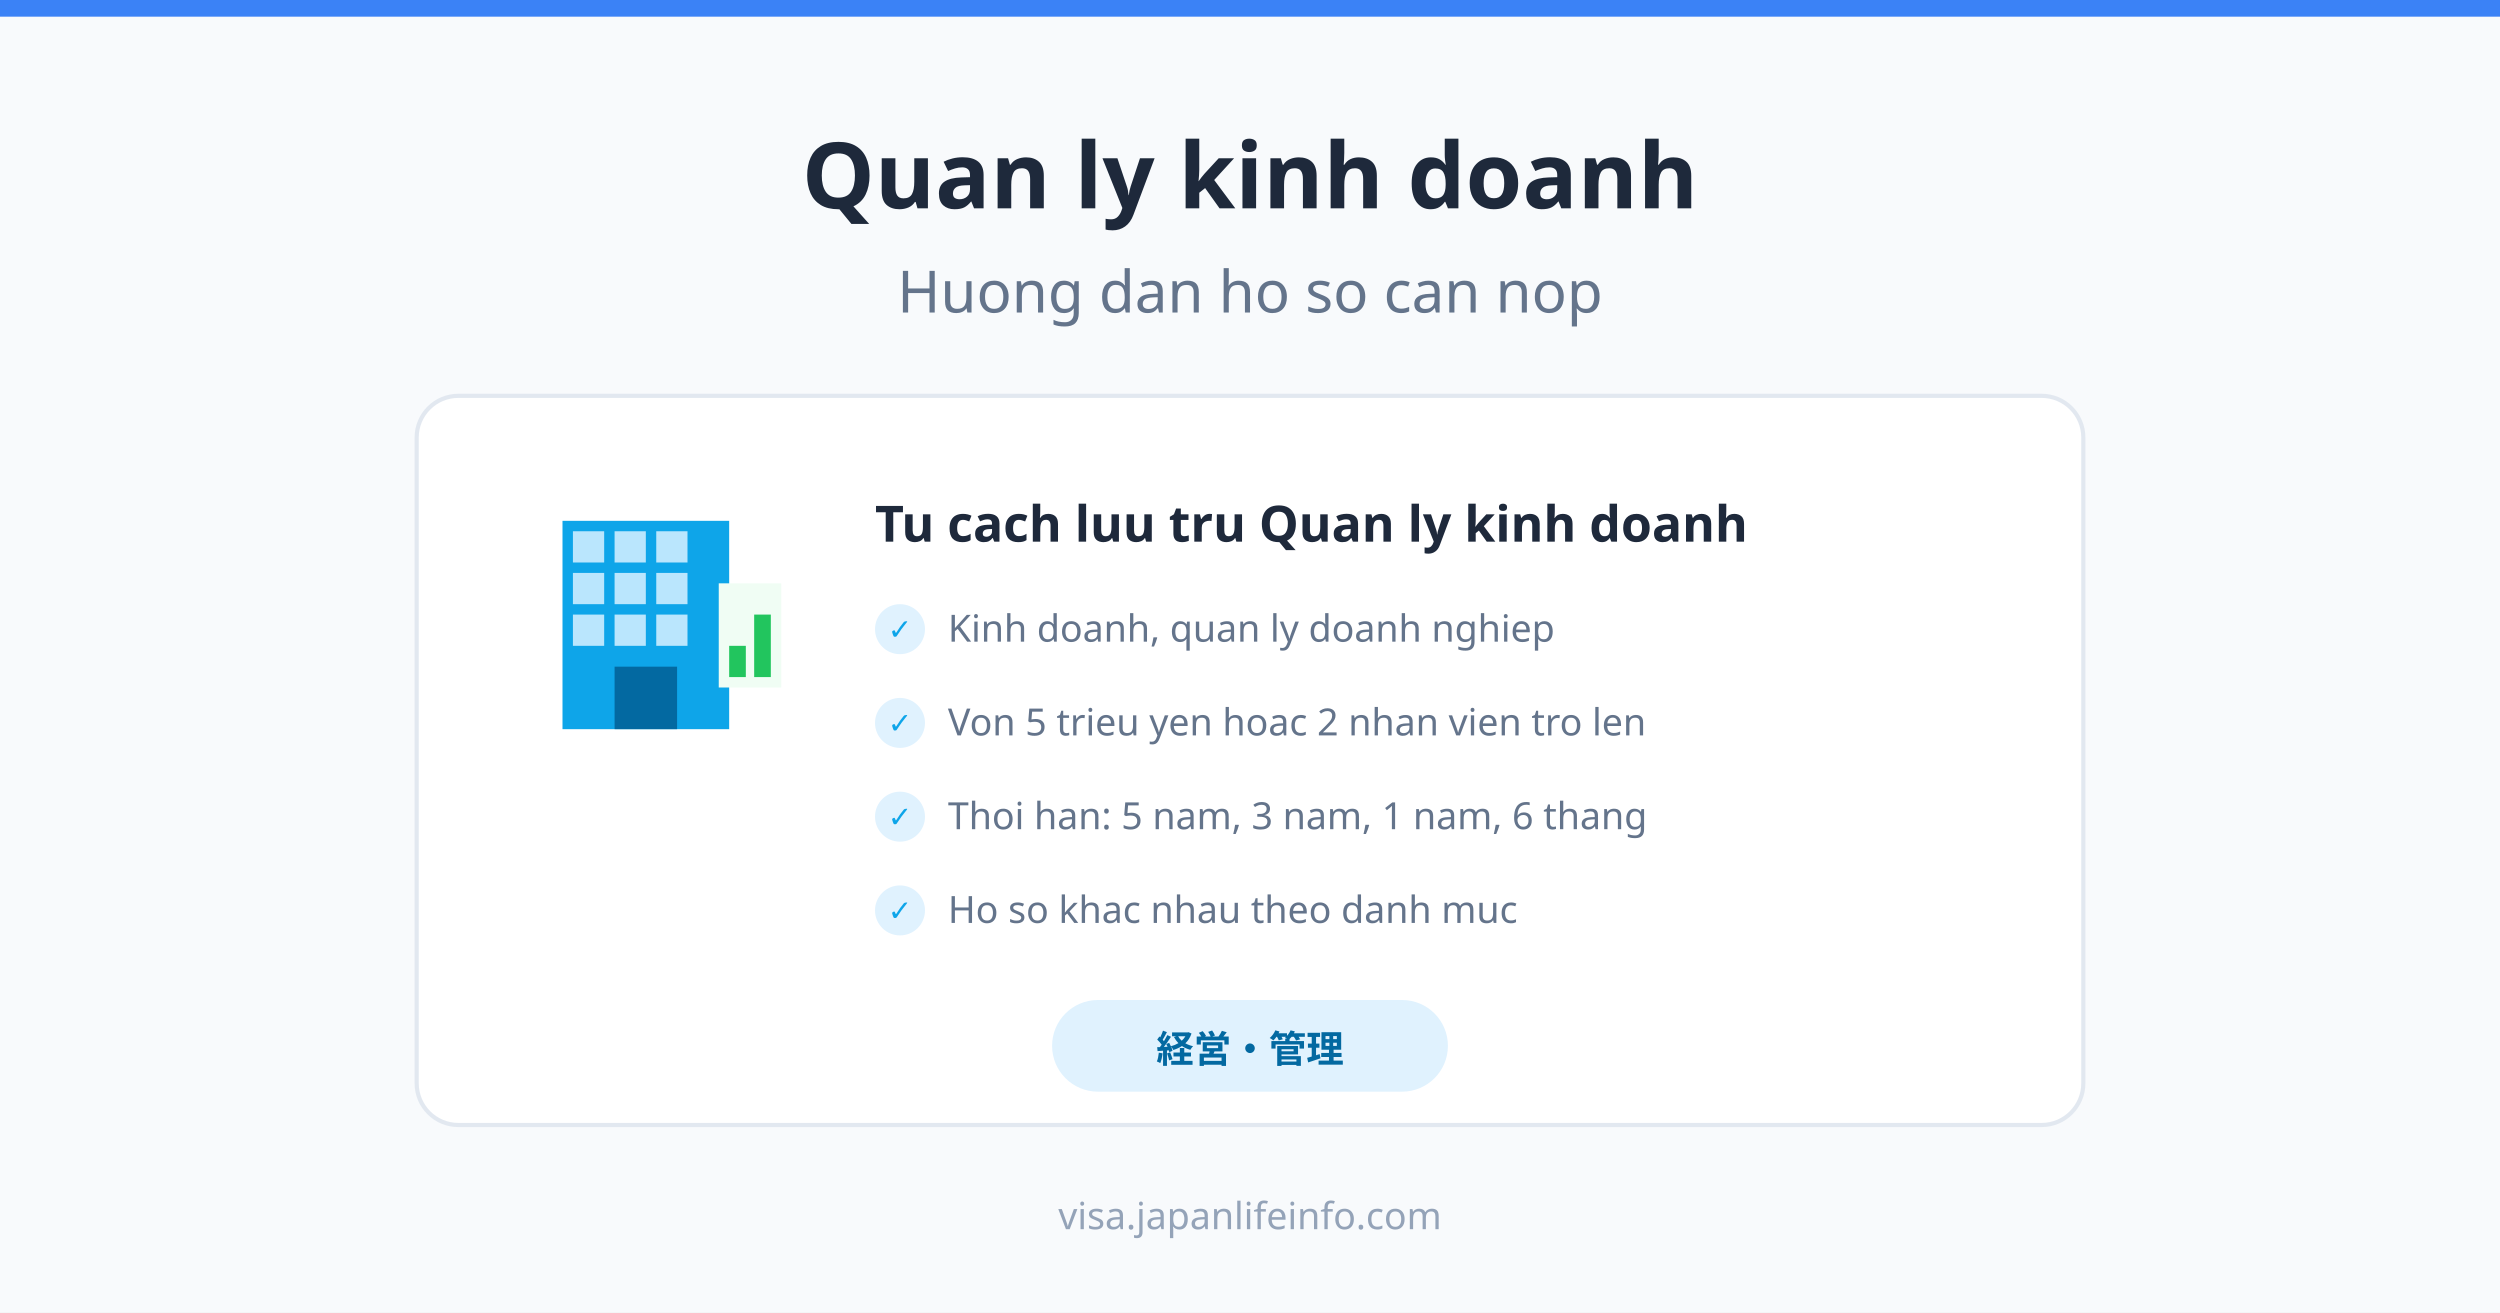
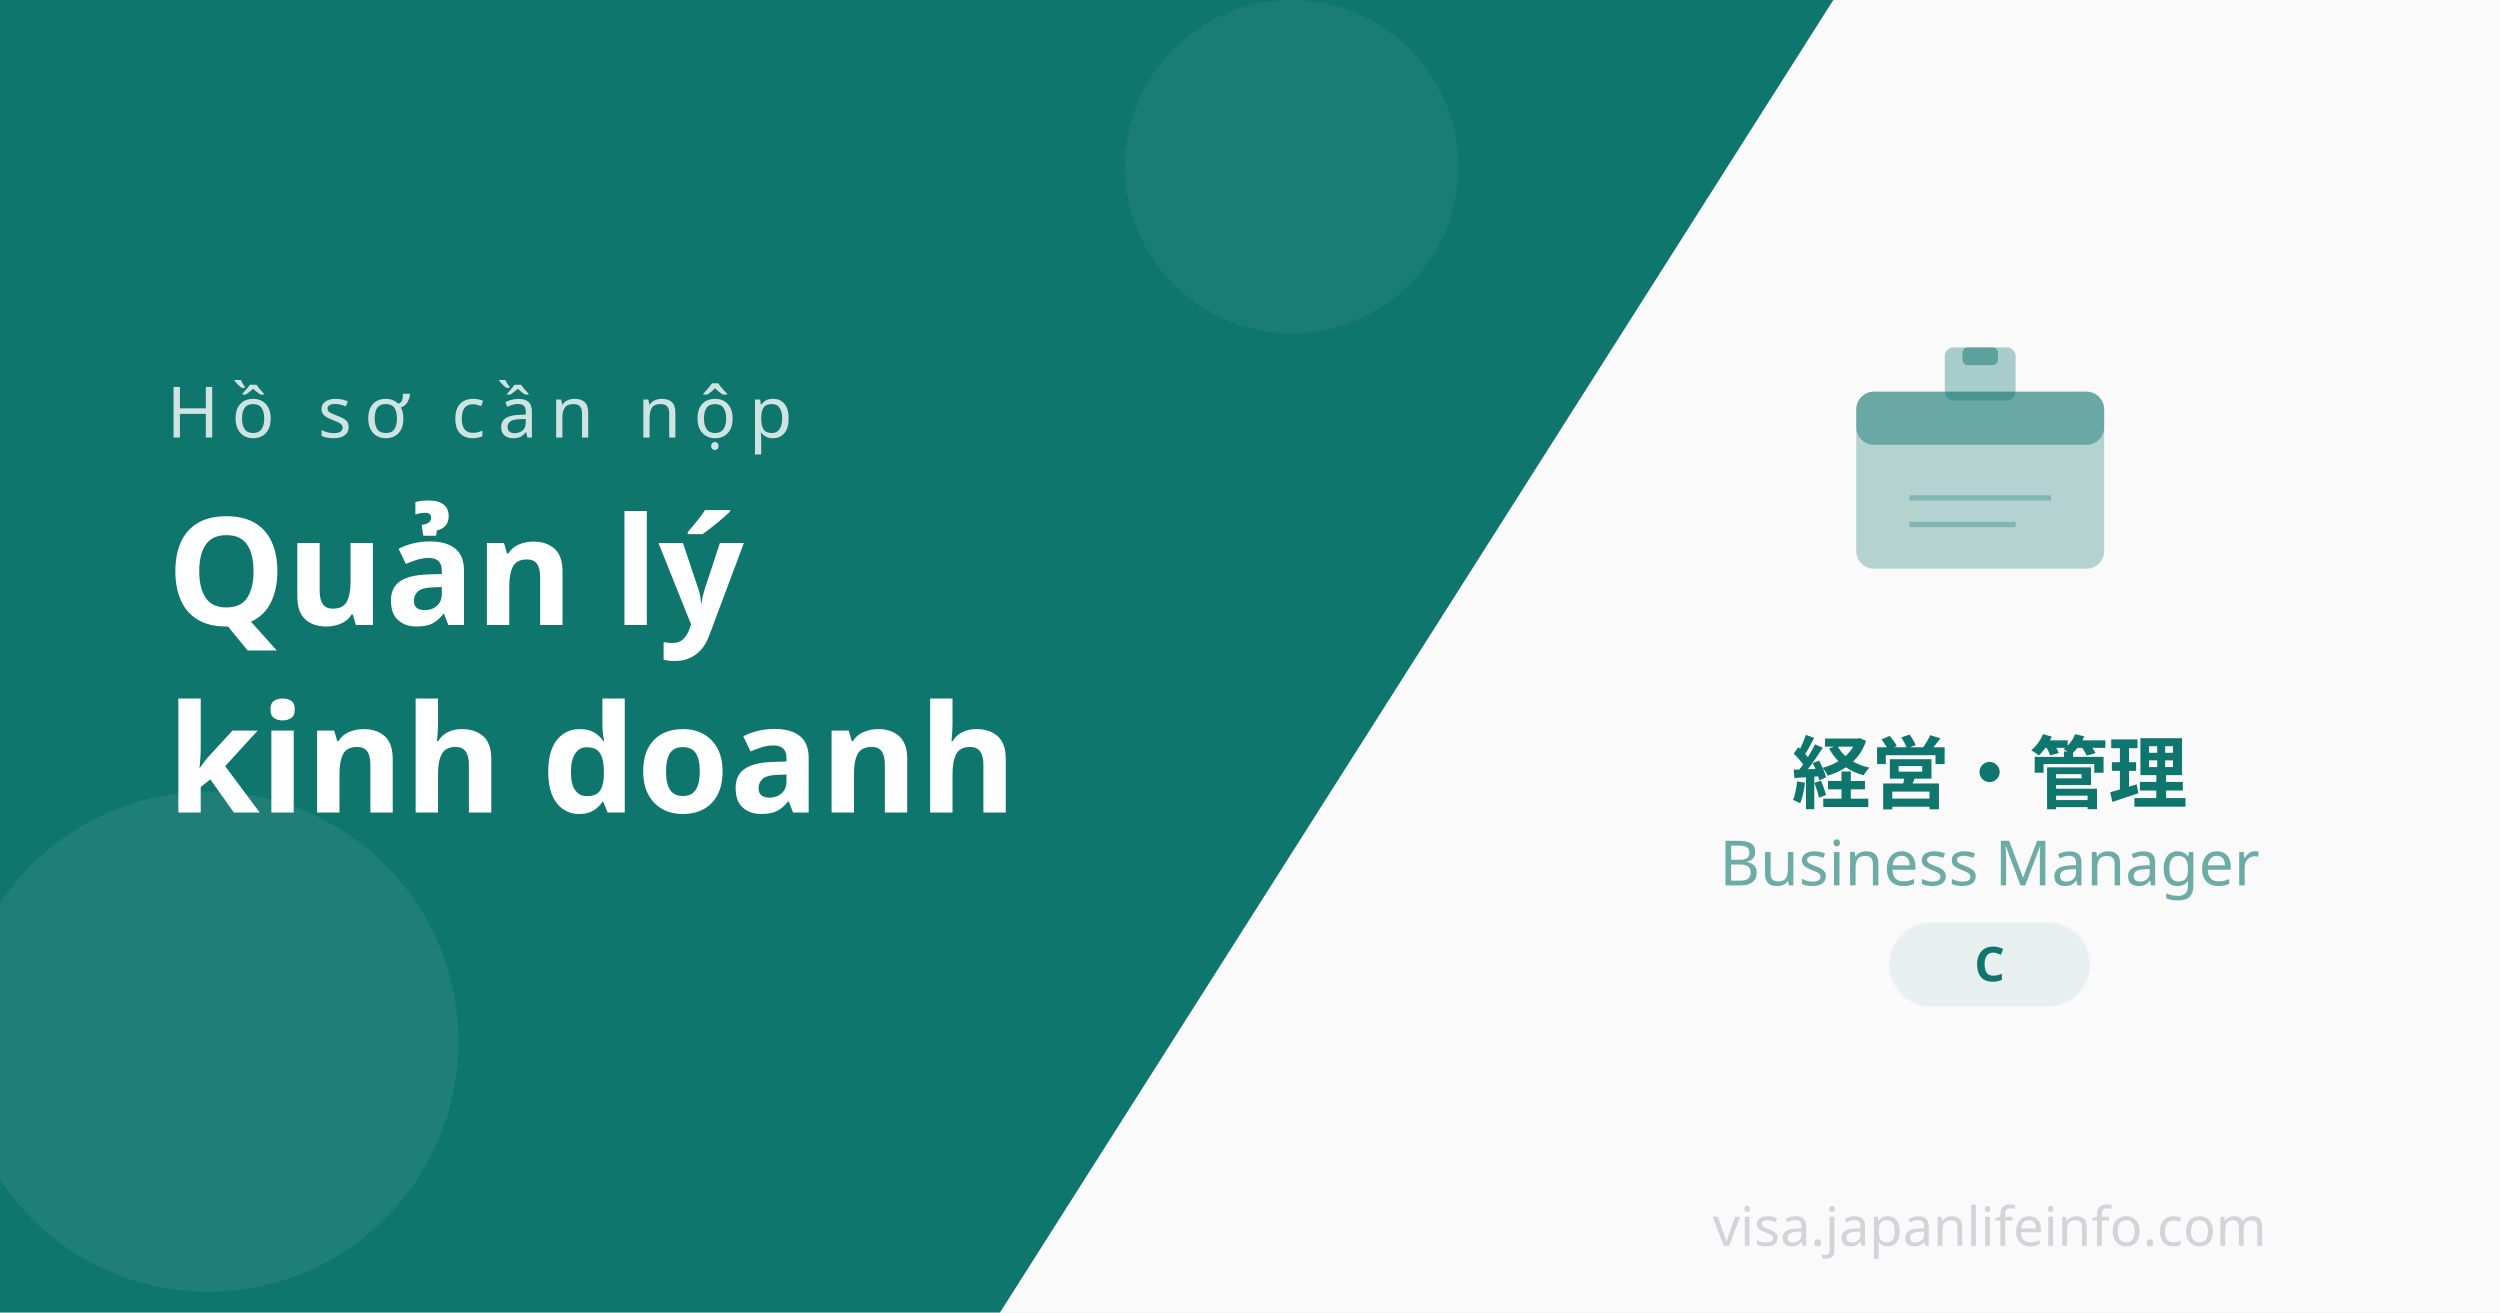
<svg xmlns="http://www.w3.org/2000/svg" width="1200" height="630" viewBox="0 0 1200 630" fill="none">
-   <rect width="1200" height="630" fill="#f8fafc" />
-   <rect width="1200" height="8" fill="url(#headerGradient)" />
-   <text x="600" y="100" text-anchor="middle" fill="#1e293b" font-family="sans-serif" font-size="44" font-weight="bold">Quan ly kinh doanh</text>
-   <text x="600" y="150" text-anchor="middle" fill="#64748b" font-family="sans-serif" font-size="28">Huong dan ho so can nop</text>
-   <g transform="translate(200, 190)">
-     <rect width="800" height="350" rx="20" fill="white" stroke="#e2e8f0" stroke-width="2" />
-     <g transform="translate(50, 40)">
-       <rect x="20" y="20" width="80" height="100" fill="#0ea5e9" />
-       <rect x="25" y="25" width="15" height="15" fill="#bae6fd" />
-       <rect x="45" y="25" width="15" height="15" fill="#bae6fd" />
-       <rect x="65" y="25" width="15" height="15" fill="#bae6fd" />
-       <rect x="25" y="45" width="15" height="15" fill="#bae6fd" />
-       <rect x="45" y="45" width="15" height="15" fill="#bae6fd" />
-       <rect x="65" y="45" width="15" height="15" fill="#bae6fd" />
-       <rect x="25" y="65" width="15" height="15" fill="#bae6fd" />
-       <rect x="45" y="65" width="15" height="15" fill="#bae6fd" />
-       <rect x="65" y="65" width="15" height="15" fill="#bae6fd" />
-       <rect x="45" y="90" width="30" height="30" fill="#0369a1" />
-       <rect x="95" y="50" width="30" height="50" fill="#f0fdf4" />
-       <rect x="100" y="80" width="8" height="15" fill="#22c55e" />
-       <rect x="112" y="65" width="8" height="30" fill="#22c55e" />
-     </g>
-     <g transform="translate(220, 40)">
-       <text x="0" y="30" fill="#1e293b" font-family="sans-serif" font-size="24" font-weight="bold">Tu cach luu tru Quan ly kinh doanh</text>
-       <g transform="translate(0, 60)">
-         <circle cx="12" cy="12" r="12" fill="#e0f2fe" />
-         <text x="12" y="17" text-anchor="middle" fill="#0ea5e9" font-family="sans-serif" font-size="14">✓</text>
-         <text x="35" y="18" fill="#64748b" font-family="sans-serif" font-size="18">Kinh doanh, quan ly doanh nghiep</text>
-       </g>
-       <g transform="translate(0, 105)">
-         <circle cx="12" cy="12" r="12" fill="#e0f2fe" />
-         <text x="12" y="17" text-anchor="middle" fill="#0ea5e9" font-family="sans-serif" font-size="14">✓</text>
-         <text x="35" y="18" fill="#64748b" font-family="sans-serif" font-size="18">Von 5 trieu yen hoac 2 nhan vien tro len</text>
-       </g>
-       <g transform="translate(0, 150)">
-         <circle cx="12" cy="12" r="12" fill="#e0f2fe" />
-         <text x="12" y="17" text-anchor="middle" fill="#0ea5e9" font-family="sans-serif" font-size="14">✓</text>
-         <text x="35" y="18" fill="#64748b" font-family="sans-serif" font-size="18">Thoi han: 5 nam, 3 nam, 1 nam, 6 thang</text>
-       </g>
-       <g transform="translate(0, 195)">
-         <circle cx="12" cy="12" r="12" fill="#e0f2fe" />
-         <text x="12" y="17" text-anchor="middle" fill="#0ea5e9" font-family="sans-serif" font-size="14">✓</text>
-         <text x="35" y="18" fill="#64748b" font-family="sans-serif" font-size="18">Ho so khac nhau theo danh muc</text>
-       </g>
-     </g>
-     <rect x="305" y="290" width="190" height="44" rx="22" fill="#e0f2fe" />
-     <text x="400" y="320" text-anchor="middle" fill="#0369a1" font-family="sans-serif" font-size="18" font-weight="bold">経営・管理</text>
+   <defs>
+     <linearGradient id="splitGrad" x1="0" y1="0" x2="700" y2="630">
+       <stop offset="0%" stop-color="#0f766e" />
+       <stop offset="100%" stop-color="#059669" />
+     </linearGradient>
+     <clipPath id="diagClip">
+       <polygon points="0,0 880,0 480,630 0,630" />
+     </clipPath>
+   </defs>
+   <rect width="1200" height="630" fill="#fafafa" />
+   <polygon points="0,0 880,0 480,630 0,630" fill="url(#splitGrad)" />
+   <g clip-path="url(#diagClip)">
+     <circle cx="100" cy="500" r="120" fill="white" opacity="0.07" />
+     <circle cx="620" cy="80" r="80" fill="white" opacity="0.05" />
+     <text x="80" y="210" fill="white" font-family="'Noto Sans KR', 'Noto Sans JP', sans-serif" font-size="34" font-weight="500" letter-spacing="6" opacity="0.8">Hồ sơ cần nộp</text>
+     <text x="80" y="300" fill="white" font-family="'Noto Sans KR', 'Noto Sans JP', sans-serif" font-size="72" font-weight="900">Quản lý</text>
+     <text x="80" y="390" fill="white" font-family="'Noto Sans KR', 'Noto Sans JP', sans-serif" font-size="72" font-weight="900">kinh doanh</text>
  </g>
-   <text x="600" y="590" text-anchor="middle" fill="#94a3b8" font-family="sans-serif" font-size="18">visa.japanlifeinfo.com</text>
-   <defs>
-     <linearGradient id="headerGradient" x1="0" y1="0" x2="1200" y2="0">
-       <stop offset="0%" stop-color="#3b82f6" />
-       <stop offset="50%" stop-color="#8b5cf6" />
-       <stop offset="100%" stop-color="#10b981" />
-     </linearGradient>
-   </defs>
+   <g transform="translate(840, 120) scale(0.85)">
+     <rect x="60" y="80" width="140" height="100" rx="10" fill="#0f766e" opacity="0.3" />
+     <rect x="60" y="80" width="140" height="30" rx="10" fill="#0f766e" opacity="0.45" />
+     <rect x="110" y="55" width="40" height="30" rx="5" fill="#0f766e" opacity="0.35" />
+     <rect x="120" y="55" width="20" height="10" rx="3" fill="#0f766e" opacity="0.5" />
+     <line x1="90" y1="140" x2="170" y2="140" stroke="#0f766e" stroke-width="3" opacity="0.3" />
+     <line x1="90" y1="155" x2="150" y2="155" stroke="#0f766e" stroke-width="3" opacity="0.3" />
+   </g>
+   <text x="955" y="385" text-anchor="middle" fill="#0f766e" font-family="'Noto Serif JP', serif" font-size="38" font-weight="700">経営・管理</text>
+   <text x="955" y="425" text-anchor="middle" fill="#0f766e" font-family="sans-serif" font-size="30" opacity="0.6">Business Manager</text>
+   <rect x="907" y="443" width="96" height="40" rx="20" fill="#0f766e" opacity="0.08" stroke="#0f766e" stroke-width="1.5" stroke-opacity="0.2" />
+   <text x="955" y="471" text-anchor="middle" fill="#0f766e" font-family="sans-serif" font-size="23" font-weight="600">C</text>
+   <text x="955" y="598" text-anchor="middle" fill="#d4d4d8" font-family="sans-serif" font-size="26">visa.japanlifeinfo.com</text>
</svg>
